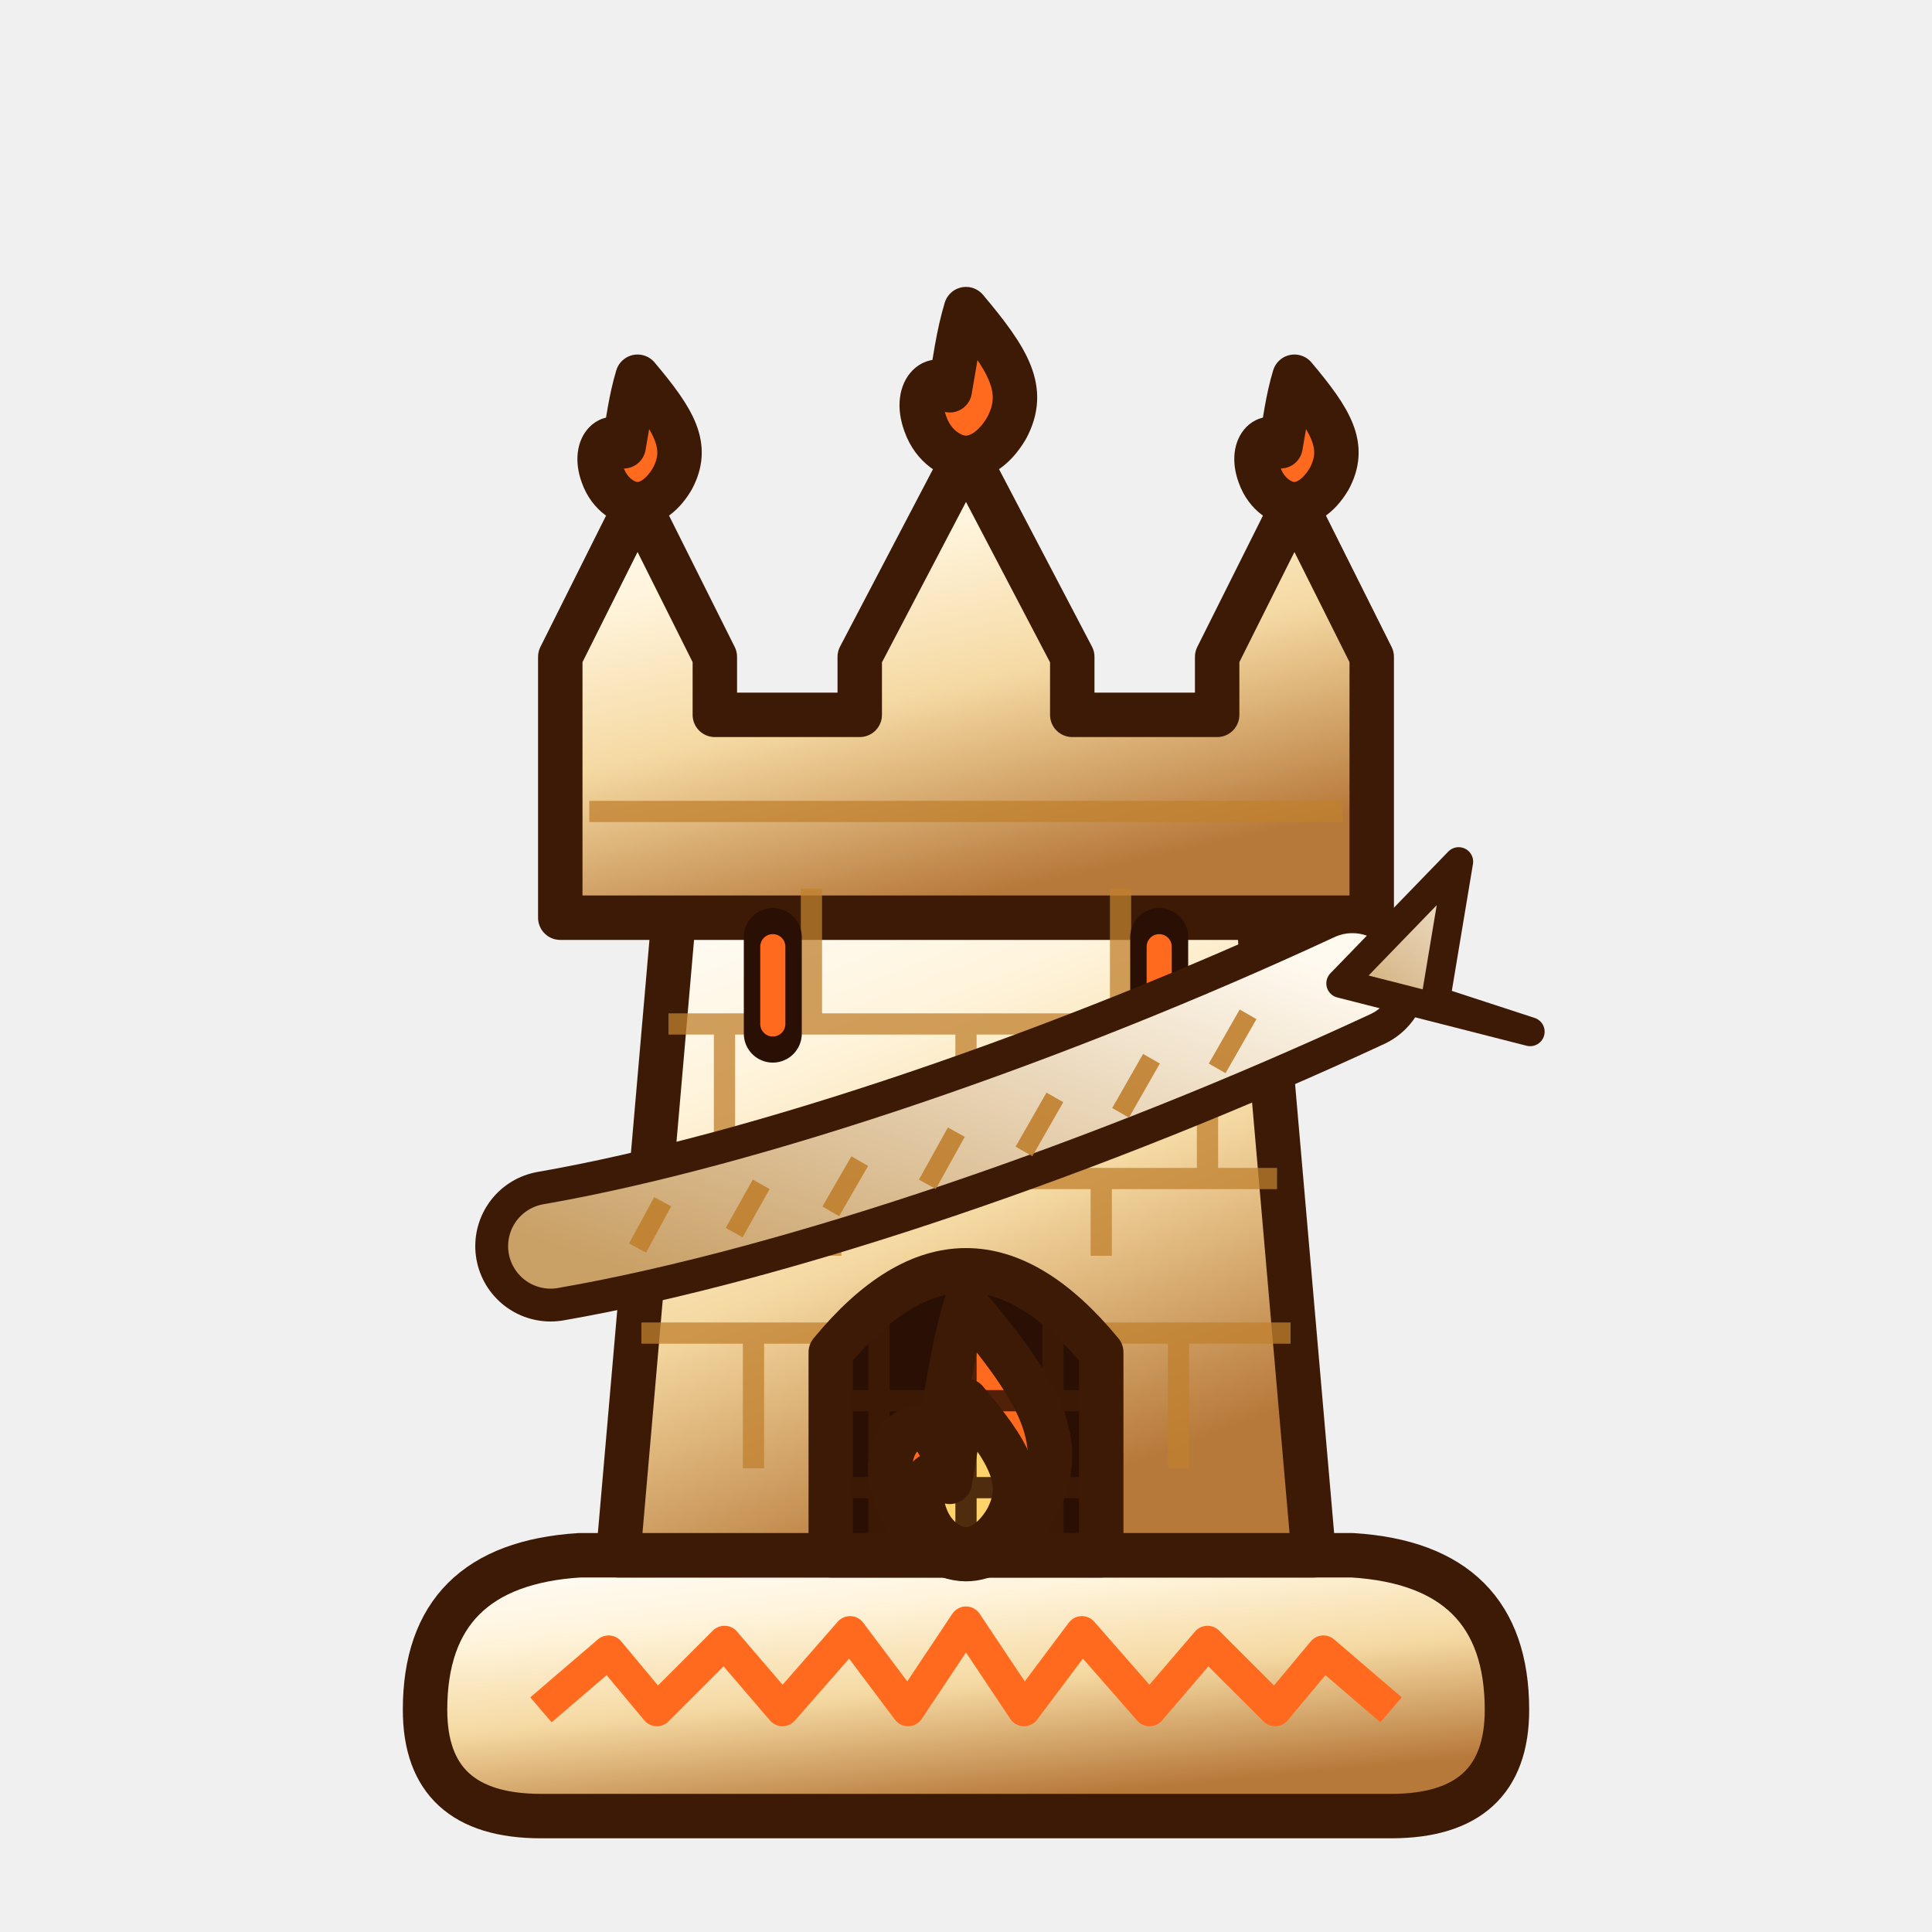
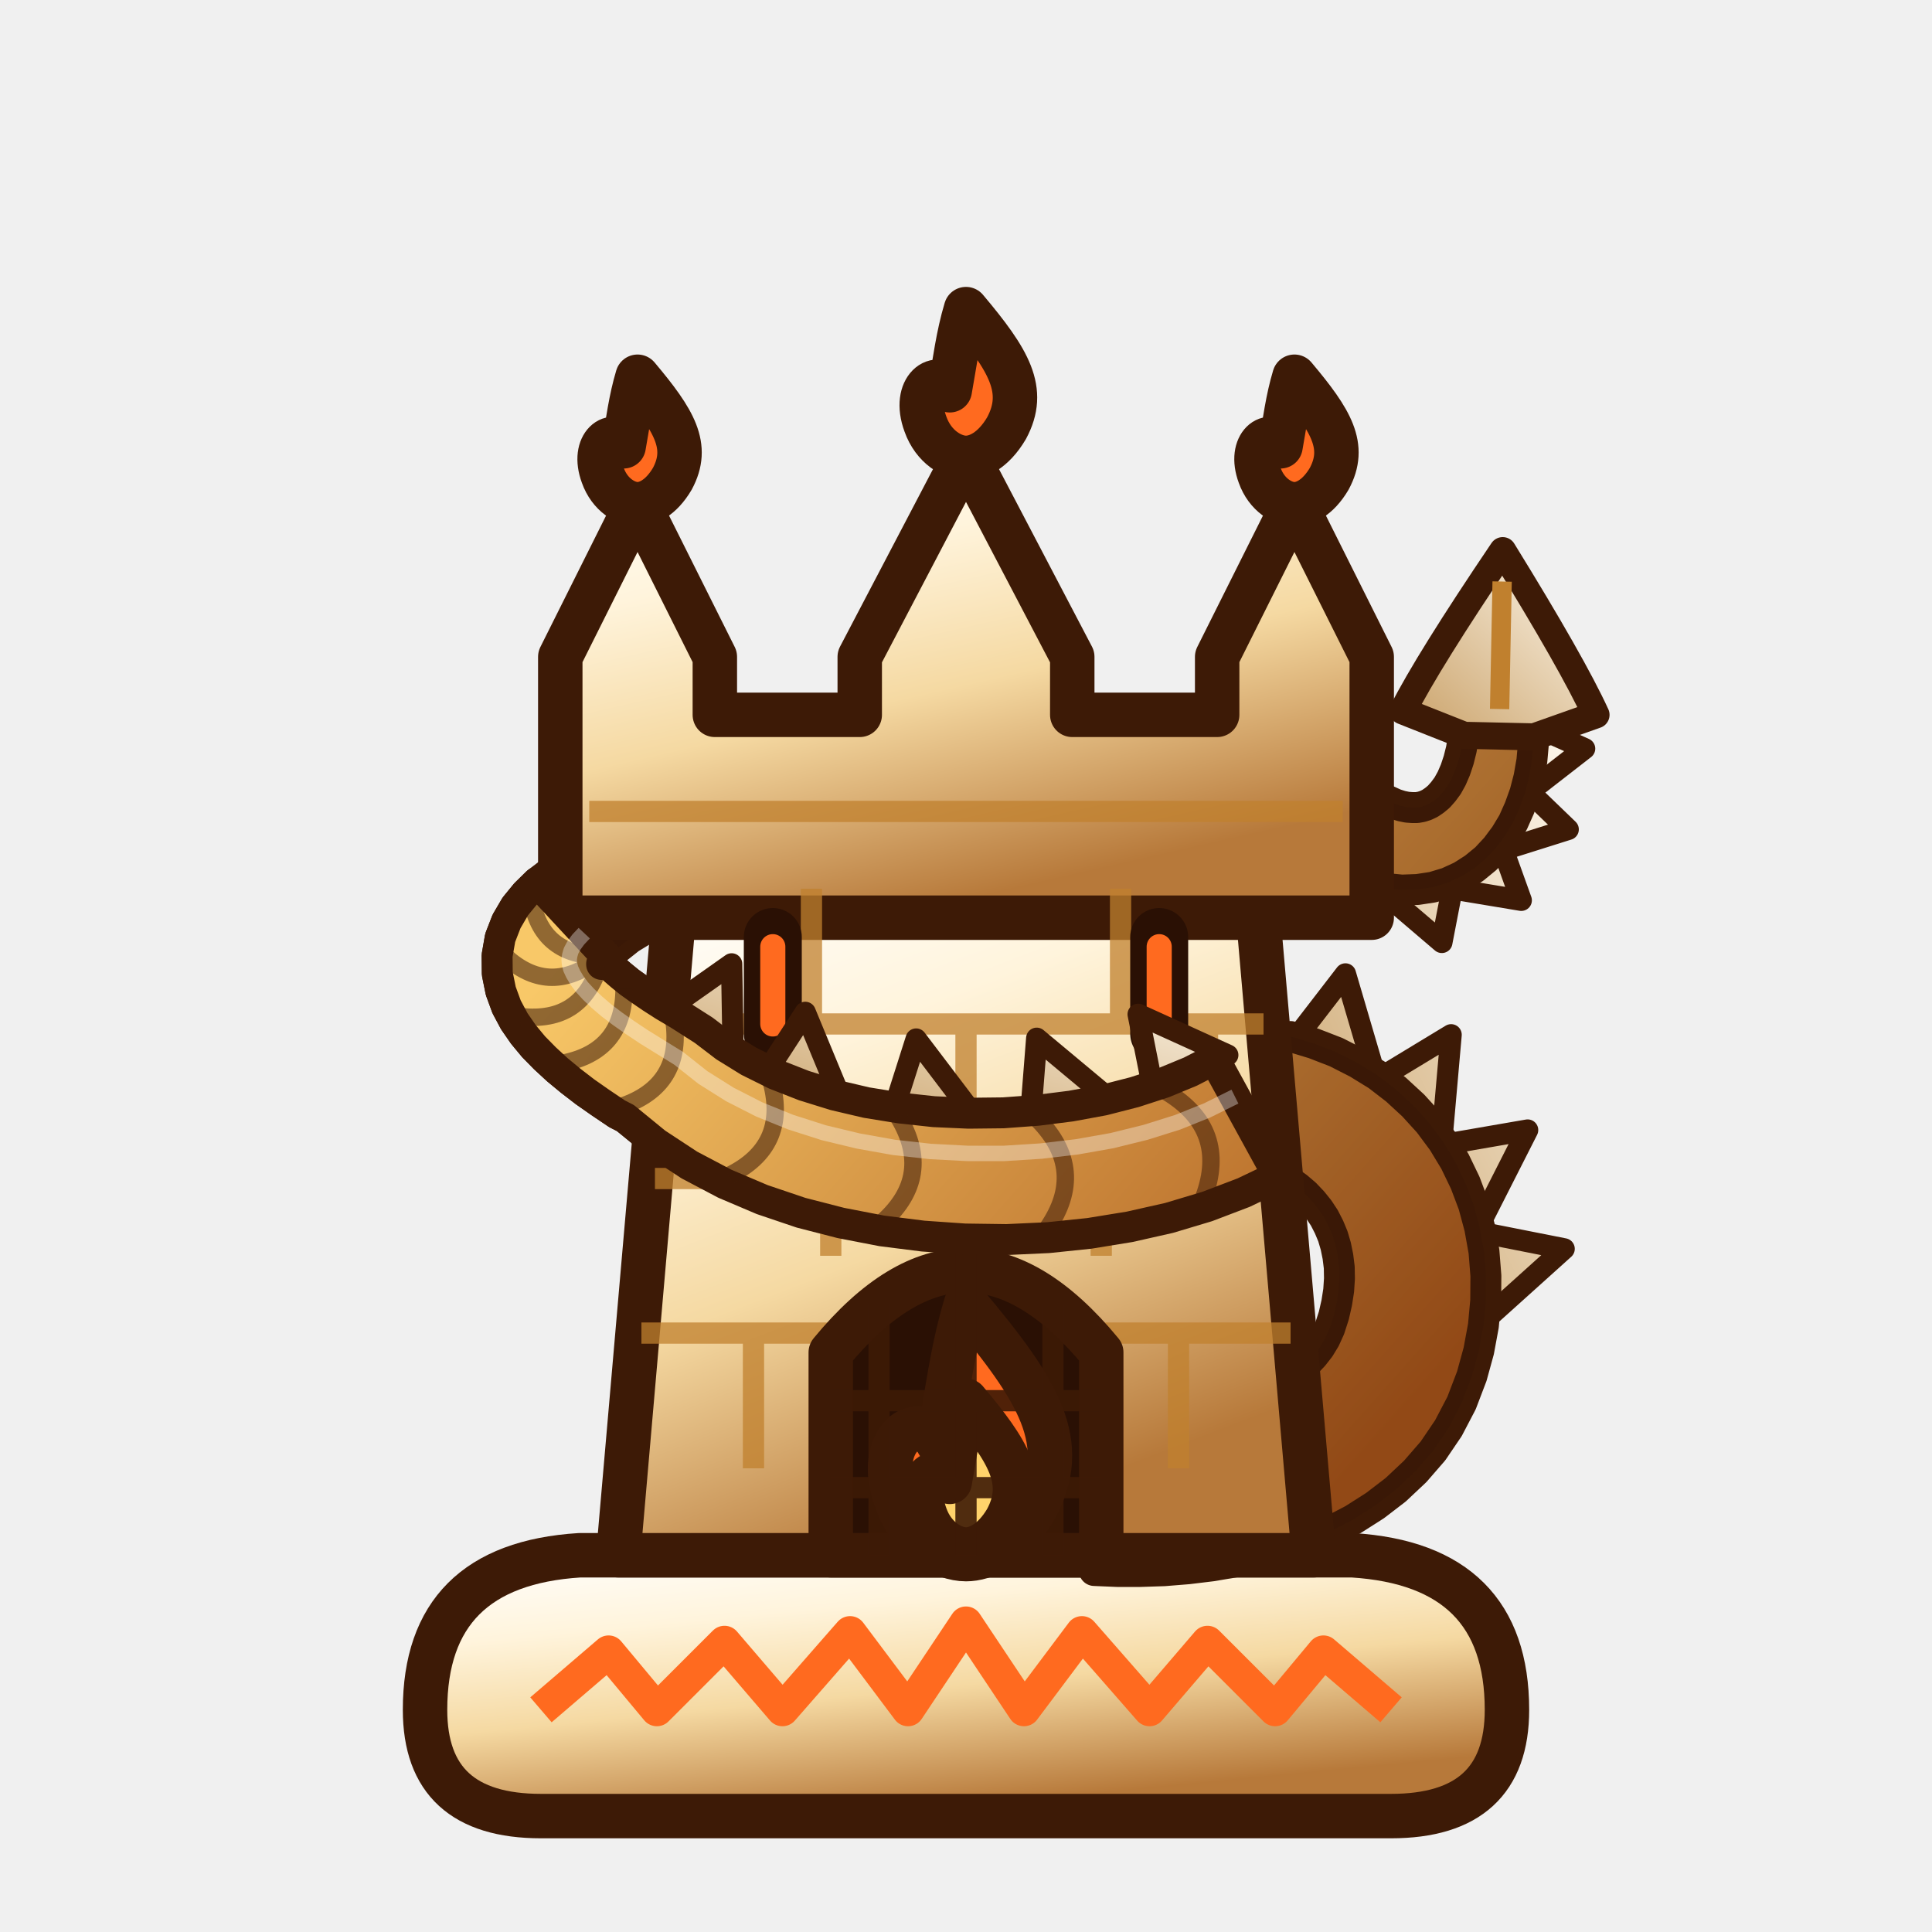
<svg xmlns="http://www.w3.org/2000/svg" viewBox="0 0 100 100">
  <defs>
    <linearGradient id="g" x1="0" y1="0" x2="0.4" y2="1">
      <stop offset="0" stop-color="#ffffff" />
      <stop offset="0.3" stop-color="#fff4dc" />
      <stop offset="0.6" stop-color="#f5d9a2" />
      <stop offset="1" stop-color="#b7793a" />
    </linearGradient>
    <linearGradient id="gu" gradientUnits="userSpaceOnUse" x1="35" y1="4" x2="62" y2="60">
      <stop offset="0" stop-color="#ffffff" />
      <stop offset="0.4" stop-color="#fff4dc" />
      <stop offset="1" stop-color="#f5d9a2" />
    </linearGradient>
    <linearGradient id="gh" x1="0" y1="1" x2="1" y2="0">
      <stop offset="0" stop-color="#c9a066" />
      <stop offset="1" stop-color="#fffaf0" />
    </linearGradient>
    <linearGradient id="gm" x1="0" y1="0" x2="1" y2="1">
      <stop offset="0" stop-color="#f8c868" />
      <stop offset="1" stop-color="#a8561a" />
    </linearGradient>
    <linearGradient id="gf" x1="0" y1="0" x2="1" y2="1">
      <stop offset="0" stop-color="#fff4dc" />
      <stop offset=".6" stop-color="#f5d9a2" />
      <stop offset="1" stop-color="#b7793a" />
    </linearGradient>
    <radialGradient id="mo" cx=".7" cy=".4" r=".8">
      <stop offset="0" stop-color="#ffb347" />
      <stop offset=".45" stop-color="#d8380c" />
      <stop offset="1" stop-color="#3a0804" />
    </radialGradient>
    <linearGradient id="gh" x1="0" y1="1" x2="1" y2="0">
      <stop offset="0" stop-color="#c9a066" />
      <stop offset="1" stop-color="#fffaf0" />
    </linearGradient>
    <linearGradient id="gm" x1="0" y1="0" x2="1" y2="1">
      <stop offset="0" stop-color="#f8c868" />
      <stop offset="1" stop-color="#a8561a" />
    </linearGradient>
    <linearGradient id="gf" x1="0" y1="0" x2="1" y2="1">
      <stop offset="0" stop-color="#fff4dc" />
      <stop offset=".6" stop-color="#f5d9a2" />
      <stop offset="1" stop-color="#b7793a" />
    </linearGradient>
    <radialGradient id="mo" cx=".7" cy=".4" r=".8">
      <stop offset="0" stop-color="#ffb347" />
      <stop offset=".45" stop-color="#d8380c" />
      <stop offset="1" stop-color="#3a0804" />
    </radialGradient>
    <radialGradient id="ey" cx=".45" cy=".4" r=".7">
      <stop offset="0" stop-color="#fff3a0" />
      <stop offset=".45" stop-color="#ffb020" />
      <stop offset="1" stop-color="#c43006" />
    </radialGradient>
  </defs>
  <g stroke="#3d1a06" stroke-width="2.3" stroke-linejoin="round">
    <path d="M22 88.5 Q22 81 30 80.5 H70 Q78 81 78 88.5 Q78 94 72 94 H28 Q22 94 22 88.5Z" fill="url(#g)" />
    <path d="M28 88.5 L31.5 85.5 L34 88.5 L37.5 85 L40.5 88.5 L44 84.5 L47 88.5 L50 84 L53 88.5 L56 84.5 L59.5 88.5 L62.5 85 L66 88.5 L68.5 85.5 L72 88.5" fill="none" stroke="#ff6a1f" stroke-width="1.7" stroke-linejoin="round" />
+     <defs>
+       <linearGradient id="gt" gradientUnits="userSpaceOnUse" x1="34" y1="44" x2="70" y2="76">
+         <stop offset="0" stop-color="#f8c868" />
+         <stop offset="1" stop-color="#a8561a" />
+       </linearGradient>
+     </defs>
+     <path d="M76.95 68.25 L80.96 64.64 L76.87 63.83Z M76.66 63.24 L79.07 58.49 L75.02 59.19Z M74.65 58.78 L75.11 53.56 L71.66 55.65Z M71.10 55.38 L69.64 50.41 L67.22 53.55Z M71.56 46.16 L74.63 48.78 L75.18 45.93Z M74.83 45.95 L78.74 46.60 L77.78 43.93Z M77.46 44.10 L81.17 42.93 L79.18 41.01Z M79.01 41.09 L82.02 38.75 L79.56 37.65Z" fill="url(#gh)" stroke-width="1.1" stroke-linejoin="round" />
+     <path d="M56.64 81.29 L57.82 81.34 L59.03 81.34 L60.25 81.30 L61.49 81.20 L62.73 81.05 L63.97 80.84 L65.21 80.56 L66.45 80.21 L67.67 79.78 L68.87 79.26 L70.04 78.65 L71.17 77.93 L72.24 77.11 L73.25 76.16 L74.17 75.10 L74.97 73.92 L75.65 72.62 L76.18 71.23 L76.54 69.92 L76.78 68.62 L76.90 67.32 L76.91 66.04 L76.81 64.78 L76.59 63.55 L76.27 62.36 L75.84 61.22 L75.31 60.12 L74.68 59.08 L73.96 58.11 L73.15 57.22 L72.26 56.40 L71.30 55.66 L70.26 55.02 L69.16 54.46 L68.00 54.01 L66.80 53.65 L62.86 54.83 L61.61 55.47 L60.23 56.04 L58.72 56.53 L57.12 56.94 L55.44 57.25 L53.70 57.47 L51.93 57.60 L50.13 57.62 L48.34 57.54 L46.58 57.35 L44.85 57.07 L43.19 56.68 L41.61 56.19 L40.13 55.61 L38.76 54.93 L37.53 54.17 L36.43 53.33 L35.13 52.50 L34.37 52.05 L33.70 51.62 L33.10 51.21 L32.58 50.84 L32.15 50.49 L31.80 50.19 L31.55 49.94 L31.38 49.74 L31.29 49.63 L31.25 49.61 L31.24 49.66 L31.22 49.77 L31.18 49.87 L31.14 49.92 L31.14 49.88 L31.21 49.74 L31.39 49.53 L32.60 48.57 L34.13 47.64 L35.92 46.79 L37.95 46.03 L40.17 45.38 L42.54 44.83 L45.03 44.39 L47.61 44.05 L50.23 43.81 L52.86 43.67 L55.47 43.62 L58.03 43.67 L60.49 43.81 L62.83 44.02 L65.01 44.31 L66.99 44.68 L68.74 45.10 L70.20 45.57 L70.93 45.81 L71.75 45.99 L72.56 46.07 L73.37 46.04 L74.16 45.92 L74.92 45.69 L75.64 45.36 L76.30 44.94 L76.91 44.44 L77.44 43.87 L77.91 43.24 L78.32 42.56 L78.65 41.82 L78.93 41.04 L79.14 40.23 L79.29 39.37 L79.37 38.47 L79.40 37.54 L75.80 37.46 L75.74 38.15 L75.64 38.78 L75.50 39.34 L75.33 39.85 L75.14 40.29 L74.93 40.67 L74.70 40.98 L74.47 41.24 L74.24 41.43 L74.02 41.58 L73.79 41.69 L73.57 41.76 L73.34 41.80 L73.10 41.80 L72.83 41.78 L72.54 41.72 L72.22 41.62 L71.80 41.43 L70.00 40.80 L67.98 40.26 L65.77 39.81 L63.40 39.44 L60.88 39.16 L58.24 38.97 L55.52 38.87 L52.74 38.87 L49.92 38.97 L47.11 39.17 L44.32 39.49 L41.59 39.93 L38.94 40.50 L36.40 41.19 L33.99 42.04 L31.74 43.05 L29.68 44.24 L27.81 45.67 L27.21 46.26 L26.67 46.92 L26.22 47.69 L25.89 48.54 L25.73 49.46 L25.74 50.40 L25.92 51.29 L26.22 52.11 L26.62 52.86 L27.09 53.54 L27.62 54.18 L28.21 54.78 L28.85 55.37 L29.54 55.94 L30.28 56.51 L31.08 57.07 L31.94 57.65 L32.37 57.87 L33.96 59.17 L35.68 60.30 L37.52 61.27 L39.45 62.09 L41.46 62.77 L43.52 63.30 L45.64 63.71 L47.78 63.98 L49.94 64.13 L52.10 64.16 L54.26 64.06 L56.38 63.84 L58.47 63.50 L60.51 63.04 L62.48 62.45 L64.37 61.73 L66.17 60.87 L65.00 60.35 L65.61 60.57 L66.17 60.82 L66.68 61.12 L67.15 61.45 L67.56 61.80 L67.93 62.19 L68.26 62.60 L68.55 63.04 L68.79 63.51 L68.99 63.99 L69.14 64.50 L69.25 65.04 L69.32 65.60 L69.33 66.18 L69.29 66.79 L69.19 67.43 L69.04 68.09 L68.82 68.77 L68.58 69.30 L68.30 69.76 L67.98 70.17 L67.61 70.56 L67.18 70.92 L66.69 71.25 L66.13 71.56 L65.51 71.85 L64.83 72.10 L64.10 72.32 L63.32 72.50 L62.51 72.64 L61.67 72.75 L60.81 72.82 L59.93 72.84 L59.06 72.84 L58.20 72.79 L57.36 72.71Z" fill="url(#gt)" stroke-width="1.6" stroke-linejoin="round" />
+     <path class="dt" d="M56.64 81.29 L57.82 81.34 L59.03 81.34 L60.25 81.30 L61.49 81.20 L62.73 81.05 L63.97 80.84 L65.21 80.56 L66.45 80.21 L67.67 79.78 L68.87 79.26 L70.04 78.65 L71.17 77.93 L72.24 77.11 L73.25 76.16 L74.17 75.10 L74.97 73.92 L75.65 72.62 L76.18 71.23 L76.54 69.92 L76.78 68.62 L76.90 67.32 L76.91 66.04 L76.81 64.78 L76.59 63.55 L76.27 62.36 L75.84 61.22 L75.31 60.12 L74.68 59.08 L73.96 58.11 L73.15 57.22 L72.26 56.40 L71.30 55.66 L70.26 55.02 L69.16 54.46 L68.00 54.01 L66.80 53.65 L62.86 54.83 L61.61 55.47 L60.23 56.04 L58.72 56.53 L57.12 56.94 L55.44 57.25 L53.70 57.47 L51.93 57.60 L50.13 57.62 L48.34 57.54 L46.58 57.35 L44.85 57.07 L43.19 56.68 L41.61 56.19 L40.13 55.61 L38.76 54.93 L37.53 54.17 L36.43 53.33 L35.13 52.50 L34.37 52.05 L33.70 51.62 L33.10 51.21 L32.58 50.84 L32.15 50.49 L31.80 50.19 L31.55 49.94 L31.38 49.74 L31.29 49.63 L31.25 49.61 L31.24 49.66 L31.22 49.77 L31.18 49.87 L31.14 49.92 L31.14 49.88 L31.21 49.74 L31.39 49.53 L32.60 48.57 L34.13 47.64 L35.92 46.79 L37.95 46.03 L40.17 45.38 L42.54 44.83 L45.03 44.39 L47.61 44.05 L50.23 43.81 L52.86 43.67 L55.47 43.62 L58.03 43.67 L60.49 43.81 L62.83 44.02 L65.01 44.31 L66.99 44.68 L68.74 45.10 L70.20 45.57 L70.93 45.81 L71.75 45.99 L72.56 46.07 L73.37 46.04 L74.16 45.92 L74.92 45.69 L75.64 45.36 L76.30 44.94 L76.91 44.44 L77.44 43.87 L77.91 43.24 L78.32 42.56 L78.65 41.82 L78.93 41.04 L79.14 40.23 L79.29 39.37 L79.37 38.47 L79.40 37.54 L75.80 37.46 L75.74 38.15 L75.64 38.78 L75.50 39.34 L75.33 39.85 L75.14 40.29 L74.93 40.67 L74.70 40.98 L74.47 41.24 L74.24 41.43 L74.02 41.58 L73.79 41.69 L73.57 41.76 L73.34 41.80 L73.10 41.80 L72.83 41.78 L72.54 41.72 L72.22 41.62 L71.80 41.43 L70.00 40.80 L67.98 40.26 L65.77 39.81 L63.40 39.44 L60.88 39.16 L58.24 38.97 L55.52 38.87 L52.74 38.87 L49.92 38.97 L47.11 39.17 L44.32 39.49 L41.59 39.93 L38.94 40.50 L36.40 41.19 L33.99 42.04 L31.74 43.05 L29.68 44.24 L27.81 45.67 L27.21 46.26 L26.67 46.92 L26.22 47.69 L25.89 48.54 L25.73 49.46 L25.74 50.40 L25.92 51.29 L26.22 52.11 L26.62 52.86 L27.09 53.54 L27.62 54.18 L28.21 54.78 L28.85 55.37 L29.54 55.94 L30.28 56.51 L31.08 57.07 L31.94 57.65 L32.37 57.87 L33.96 59.17 L35.68 60.30 L37.52 61.27 L39.45 62.09 L41.46 62.77 L43.52 63.30 L45.64 63.71 L47.78 63.98 L49.94 64.13 L52.10 64.16 L54.26 64.06 L56.38 63.84 L58.47 63.50 L60.51 63.04 L62.48 62.45 L64.37 61.73 L66.17 60.87 L65.00 60.35 L65.61 60.57 L66.17 60.82 L66.68 61.12 L67.15 61.45 L67.56 61.80 L67.93 62.19 L68.26 62.60 L68.55 63.04 L68.79 63.51 L68.99 63.99 L69.14 64.50 L69.25 65.04 L69.32 65.60 L69.33 66.18 L69.29 66.79 L69.19 67.43 L69.04 68.09 L68.82 68.77 L68.58 69.30 L68.30 69.76 L67.98 70.17 L67.61 70.56 L67.18 70.92 L66.69 71.25 L66.13 71.56 L65.51 71.85 L64.83 72.10 L64.10 72.32 L63.32 72.50 L62.51 72.64 L61.67 72.75 L60.81 72.82 L59.93 72.84 L59.06 72.84 L58.20 72.79 L57.36 72.71Z" fill="#2a1004" opacity=".18" stroke="none" />
+     <path d="M79.39 38.14 L82.61 37.00 Q81.41 34.38 77.78 28.50 Q73.91 34.23 72.61 36.80 L75.79 38.06Z" fill="url(#gh)" stroke-width="1.4" stroke-linejoin="round" />
+     <path class="dt" d="M77.62 36.70 L77.75 30.10" fill="none" stroke="#c0802e" stroke-width="1" />
    <path d="M32 80.5 L35 46 H65 L68 80.5Z" fill="url(#g)" />
    <path d="M29 47.5 V34 L33 26 L37 34 V37 H44.5 V34 L50 23.5 L55.5 34 V37 H63 V34 L67 26 L71 34 V47.5Z" fill="url(#g)" />
    <path d="M30.5 42 H69.5" fill="none" stroke="#c0802e" stroke-width="1.1" opacity=".75" />
    <g class="dt" fill="none" stroke="#c0802e" stroke-width="1.1" opacity=".75">
      <path d="M34.6 53 H65.4 M33.9 61 H66.1 M33.2 69 H66.8" />
      <path d="M42 46 V53 M58 46 V53 M37.5 53 V61 M50 53 V58 M62.5 53 V61 M43 61 V65 M57 61 V65 M39 69 V76 M61 69 V76" />
    </g>
    <path d="M40 48.5 V53.5 M60 48.5 V53.5" fill="none" stroke="#2a1004" stroke-width="3" stroke-linecap="round" />
    <path d="M40 49 V53 M60 49 V53" fill="none" stroke="#ff6a1f" stroke-width="1.3" stroke-linecap="round" />
    <path d="M43 80.5 V70 Q50 61.5 57 70 V80.5Z" fill="#2a1004" />
    <path d="M50 67.5 C53.84 72.06 55.4 74.7 53.6 78.06 C52.4 80.1 50.96 80.7 50 80.7 C48.8 80.7 47.12 79.74 46.4 77.7 C45.2 74.46 47.6 72.9 48.56 74.7 C49.04 72.06 49.28 69.9 50 67.5Z" fill="#ff6a1f" />
    <path d="M50 72.5 C52.24 75.16 53.15 76.7 52.1 78.66 C51.4 79.85 50.56 80.2 50 80.2 C49.3 80.2 48.32 79.64 47.9 78.45 C47.2 76.56 48.6 75.65 49.16 76.7 C49.44 75.16 49.58 73.9 50 72.5Z" fill="#ffd36b" />
    <path d="M45.5 80.5 V67.5 M50 80.5 V64.8 M54.5 80.5 V67.5 M43 72.5 H57 M43 77 H57" fill="none" stroke="#3d1a06" stroke-width="1.1" opacity=".9" />
-     <path d="M28.5 64.5 C40 62.5 56 57 70 50.5" fill="none" stroke="#3d1a06" stroke-width="7.8" stroke-linecap="round" stroke-linejoin="round" />
-     <path d="M28.5 64.5 C40 62.5 56 57 70 50.5" fill="none" stroke="url(#gh)" stroke-width="4.4" stroke-linecap="round" stroke-linejoin="round" />
-     <path d="M69.4 50.9 L75.5 44.6 L74.3 51.8 L79.2 53.4Z" fill="url(#gh)" stroke-width="1.5" stroke-linejoin="round" />
-     <path class="dt" d="M33 64.6 l1.3 -2.4 M38 63.8 l1.4 -2.5 M43 62.7 l1.5 -2.6 M48 61.3 l1.5 -2.7 M53 59.6 l1.6 -2.8 M58 57.6 l1.6 -2.8 M63 55.3 l1.6 -2.8" fill="none" stroke="#c0802e" stroke-width="1" opacity=".9" />
+     <path d="M63.55 54.61 L58.91 52.50 L59.67 56.32Z M57.52 56.96 L53.66 53.74 L53.36 57.55Z M50.41 57.72 L47.42 53.78 L46.28 57.36Z M43.54 56.90 L41.68 52.40 L39.68 55.48Z M37.95 54.68 L37.87 49.89 L34.92 51.97Z" fill="url(#gh)" stroke-width="1.1" stroke-linejoin="round" />
+     <path d="M62.86 54.83 L61.61 55.47 L60.23 56.04 L58.72 56.53 L57.12 56.94 L55.44 57.25 L53.70 57.47 L51.93 57.60 L50.13 57.62 L48.34 57.54 L46.58 57.35 L44.85 57.07 L43.19 56.68 L41.61 56.19 L40.13 55.61 L38.76 54.93 L37.53 54.17 L36.43 53.33 L35.13 52.50 L34.37 52.05 L33.70 51.62 L33.10 51.21 L32.58 50.84 L32.15 50.49 L31.80 50.19 L31.55 49.94 L31.38 49.74 L31.29 49.63 L31.25 49.61 L31.24 49.66 L31.22 49.77 L31.18 49.87 L31.14 49.92 L31.14 49.88 L31.21 49.74 L31.39 49.53 L27.81 45.67 L27.21 46.26 L26.67 46.92 L26.22 47.69 L25.89 48.54 L25.73 49.46 L25.74 50.40 L25.92 51.29 L26.22 52.11 L26.62 52.86 L27.09 53.54 L27.62 54.18 L28.21 54.78 L28.85 55.37 L29.54 55.94 L30.28 56.51 L31.08 57.07 L31.94 57.65 L32.37 57.87 L33.96 59.17 L35.68 60.30 L37.52 61.27 L39.45 62.09 L41.46 62.77 L43.52 63.30 L45.64 63.71 L47.78 63.98 L49.94 64.13 L52.10 64.16 L54.26 64.06 L56.38 63.84 L58.47 63.50 L60.51 63.04 L62.48 62.45 L64.37 61.73 L66.17 60.87Z" fill="url(#gt)" stroke-width="1.6" stroke-linejoin="round" />
+     <path class="dt" d="M60.39 56.52 Q63.60 58.46 62.31 61.97 M53.74 57.97 Q56.28 60.57 54.22 63.57 M46.51 57.83 Q48.33 60.86 45.71 63.23 M39.93 56.03 Q40.81 59.35 37.72 60.85 M34.89 52.89 Q35.33 56.19 32.18 57.26 M32.30 51.18 Q32.30 54.41 29.13 55.03 M31.02 49.98 Q30.09 52.96 26.98 52.62 M30.81 49.75 Q28.37 51.54 26.14 49.49 M30.91 49.48 Q27.99 49.40 27.51 46.52" fill="none" stroke="#3d1a06" stroke-width=".9" opacity=".55" />
+     <path class="dt" d="M63.92 56.76 L62.49 57.47 L60.95 58.09 L59.29 58.61 L57.55 59.04 L55.74 59.36 L53.88 59.58 L51.98 59.70 L50.07 59.70 L48.16 59.60 L46.28 59.39 L44.43 59.06 L42.64 58.63 L40.92 58.08 L39.29 57.42 L37.78 56.65 L36.38 55.77 L35.13 54.78 L34.11 54.15 L33.32 53.66 L32.60 53.18 L31.96 52.73 L31.38 52.29 L30.89 51.87 L30.47 51.47 L30.12 51.09 L29.86 50.74 L29.67 50.42 L29.54 50.14 L29.48 49.90 L29.46 49.67 L29.49 49.45 L29.56 49.21 L29.71 48.93 L29.93 48.63 L30.24 48.30" fill="none" stroke="#fff" stroke-width=".8" opacity=".35" />
    <path d="M33 19.5 C34.92 21.78 35.7 23.1 34.8 24.78 C34.2 25.8 33.48 26.1 33 26.1 C32.4 26.1 31.56 25.62 31.2 24.6 C30.6 22.98 31.8 22.2 32.28 23.1 C32.52 21.78 32.64 20.7 33 19.5Z" fill="#ff6a1f" />
    <path d="M67 19.5 C68.92 21.78 69.7 23.1 68.8 24.78 C68.2 25.8 67.48 26.1 67 26.1 C66.4 26.1 65.56 25.62 65.2 24.6 C64.6 22.98 65.8 22.2 66.28 23.1 C66.52 21.78 66.64 20.7 67 19.5Z" fill="#ff6a1f" />
    <path d="M50 16 C52.24 18.66 53.15 20.2 52.1 22.16 C51.4 23.35 50.56 23.7 50 23.7 C49.3 23.7 48.32 23.14 47.9 21.95 C47.2 20.06 48.6 19.15 49.16 20.2 C49.44 18.66 49.58 17.4 50 16Z" fill="#ff6a1f" />
  </g>
</svg>
